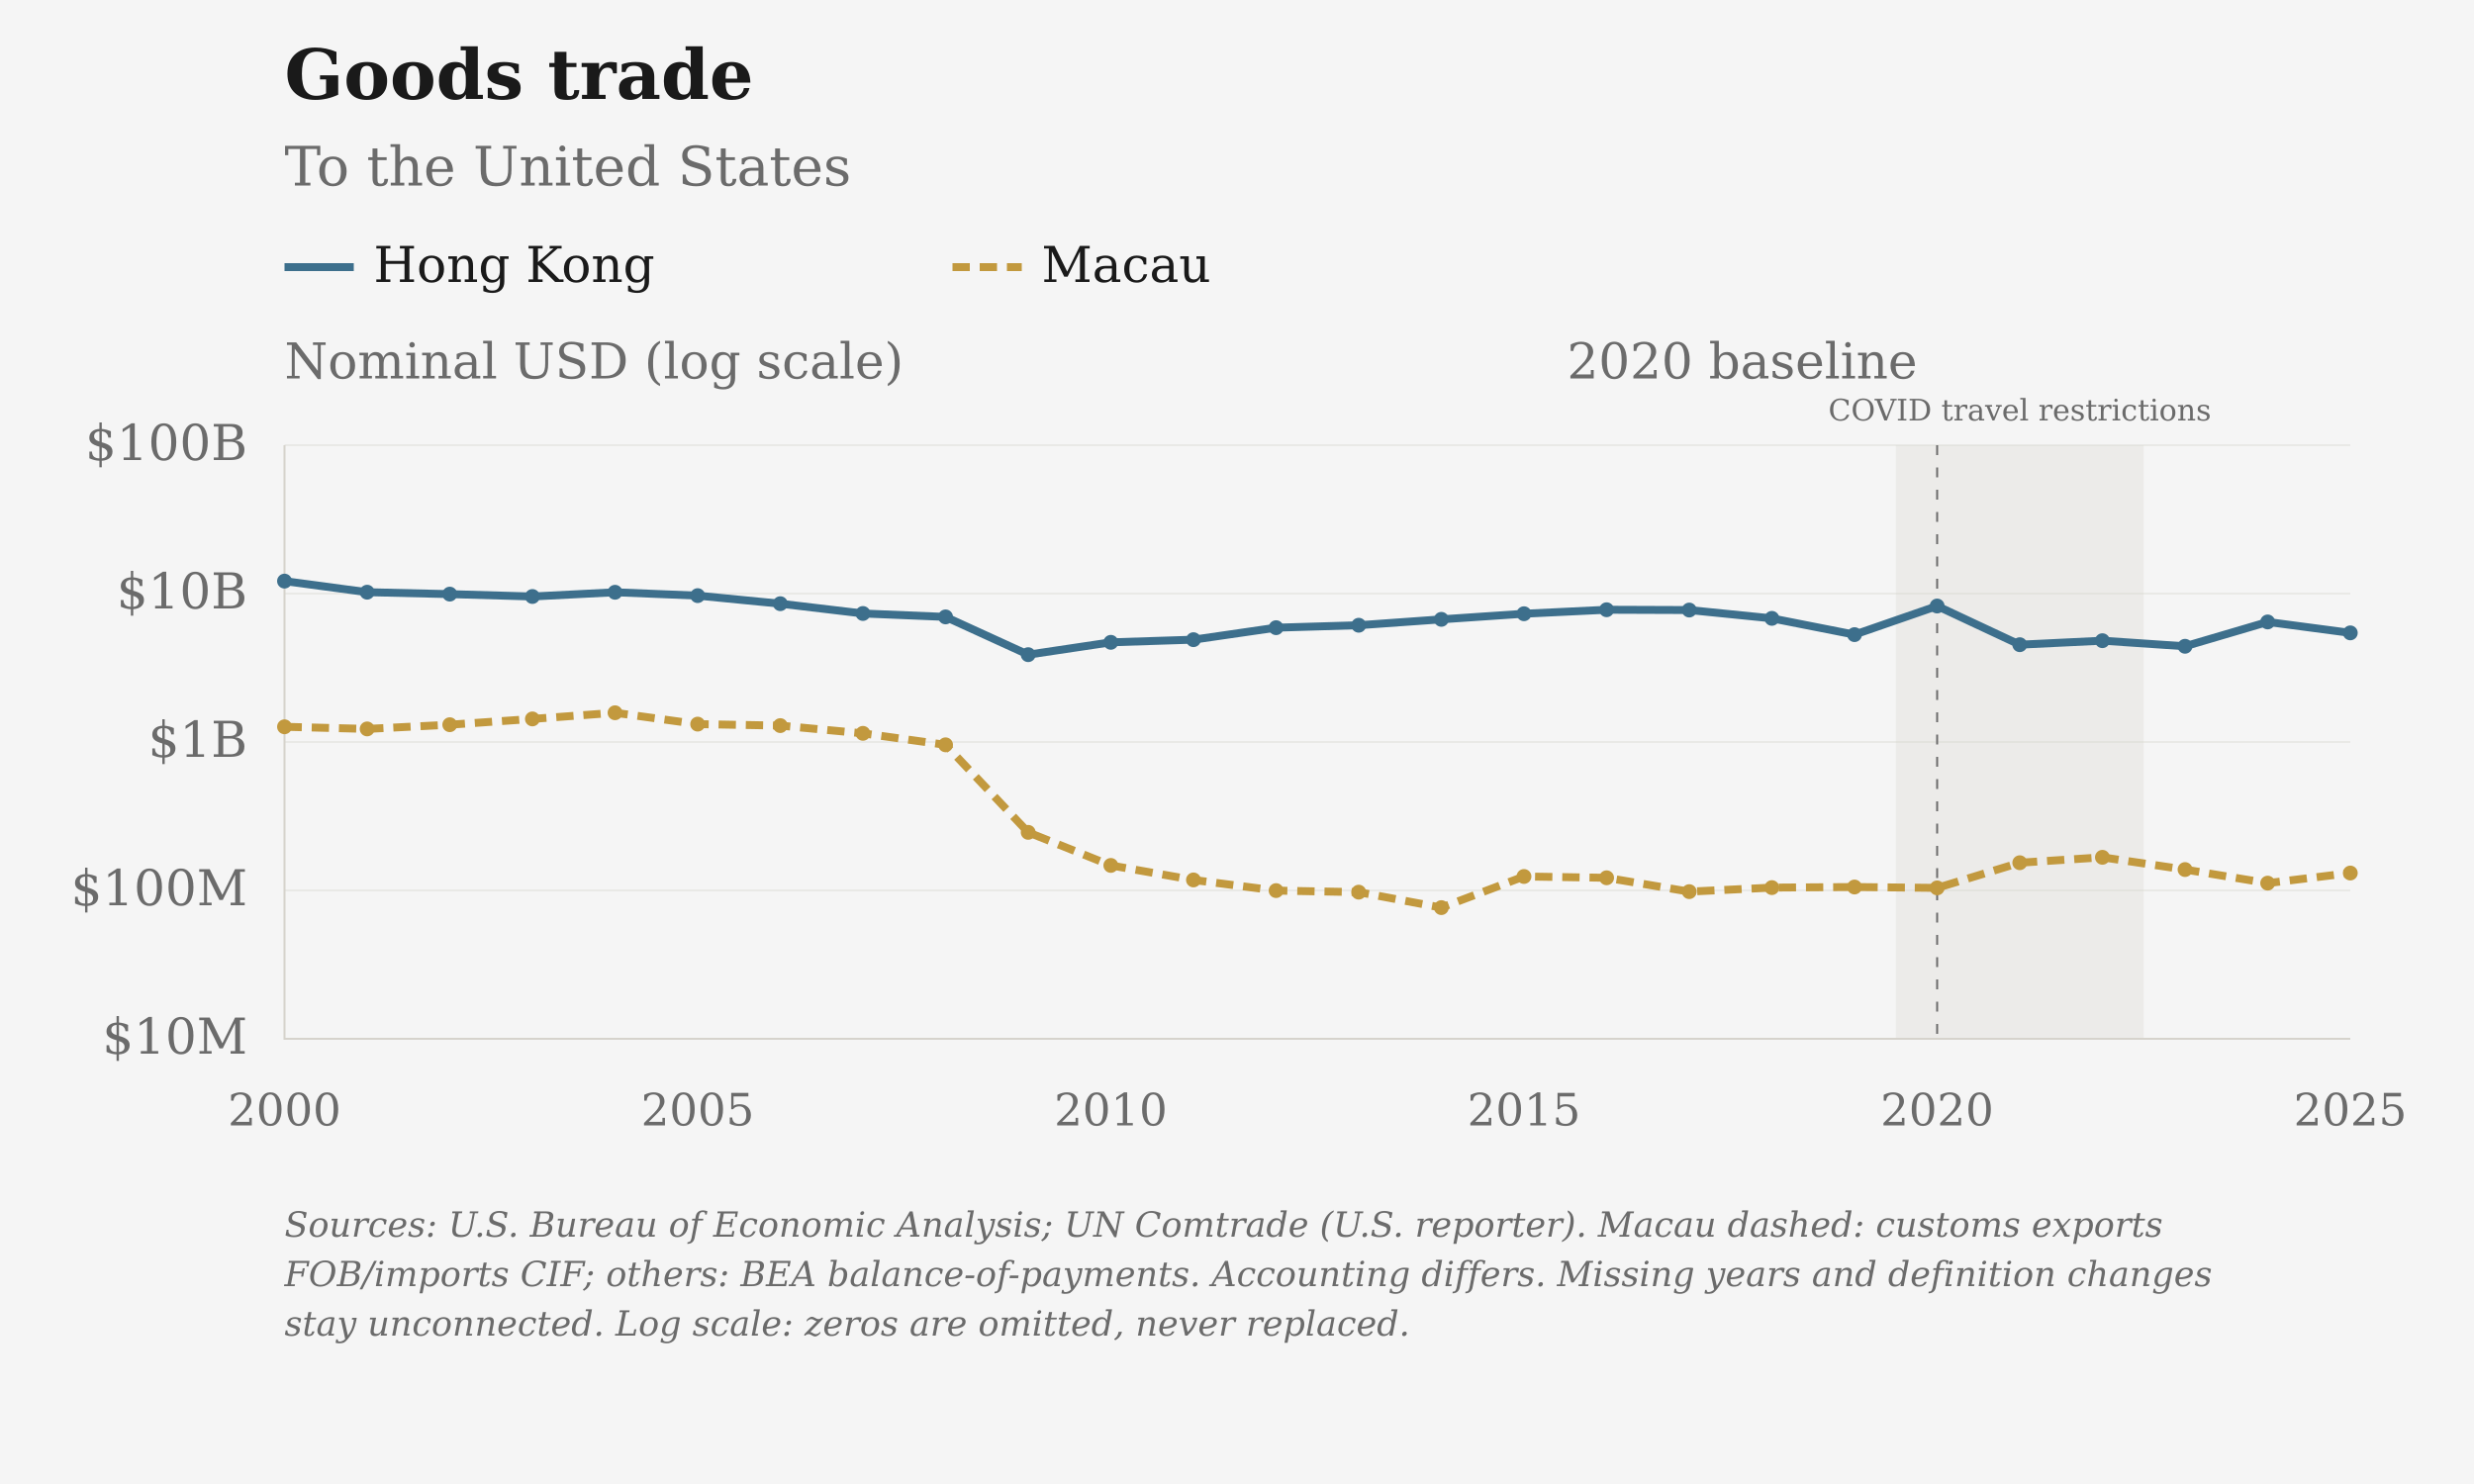
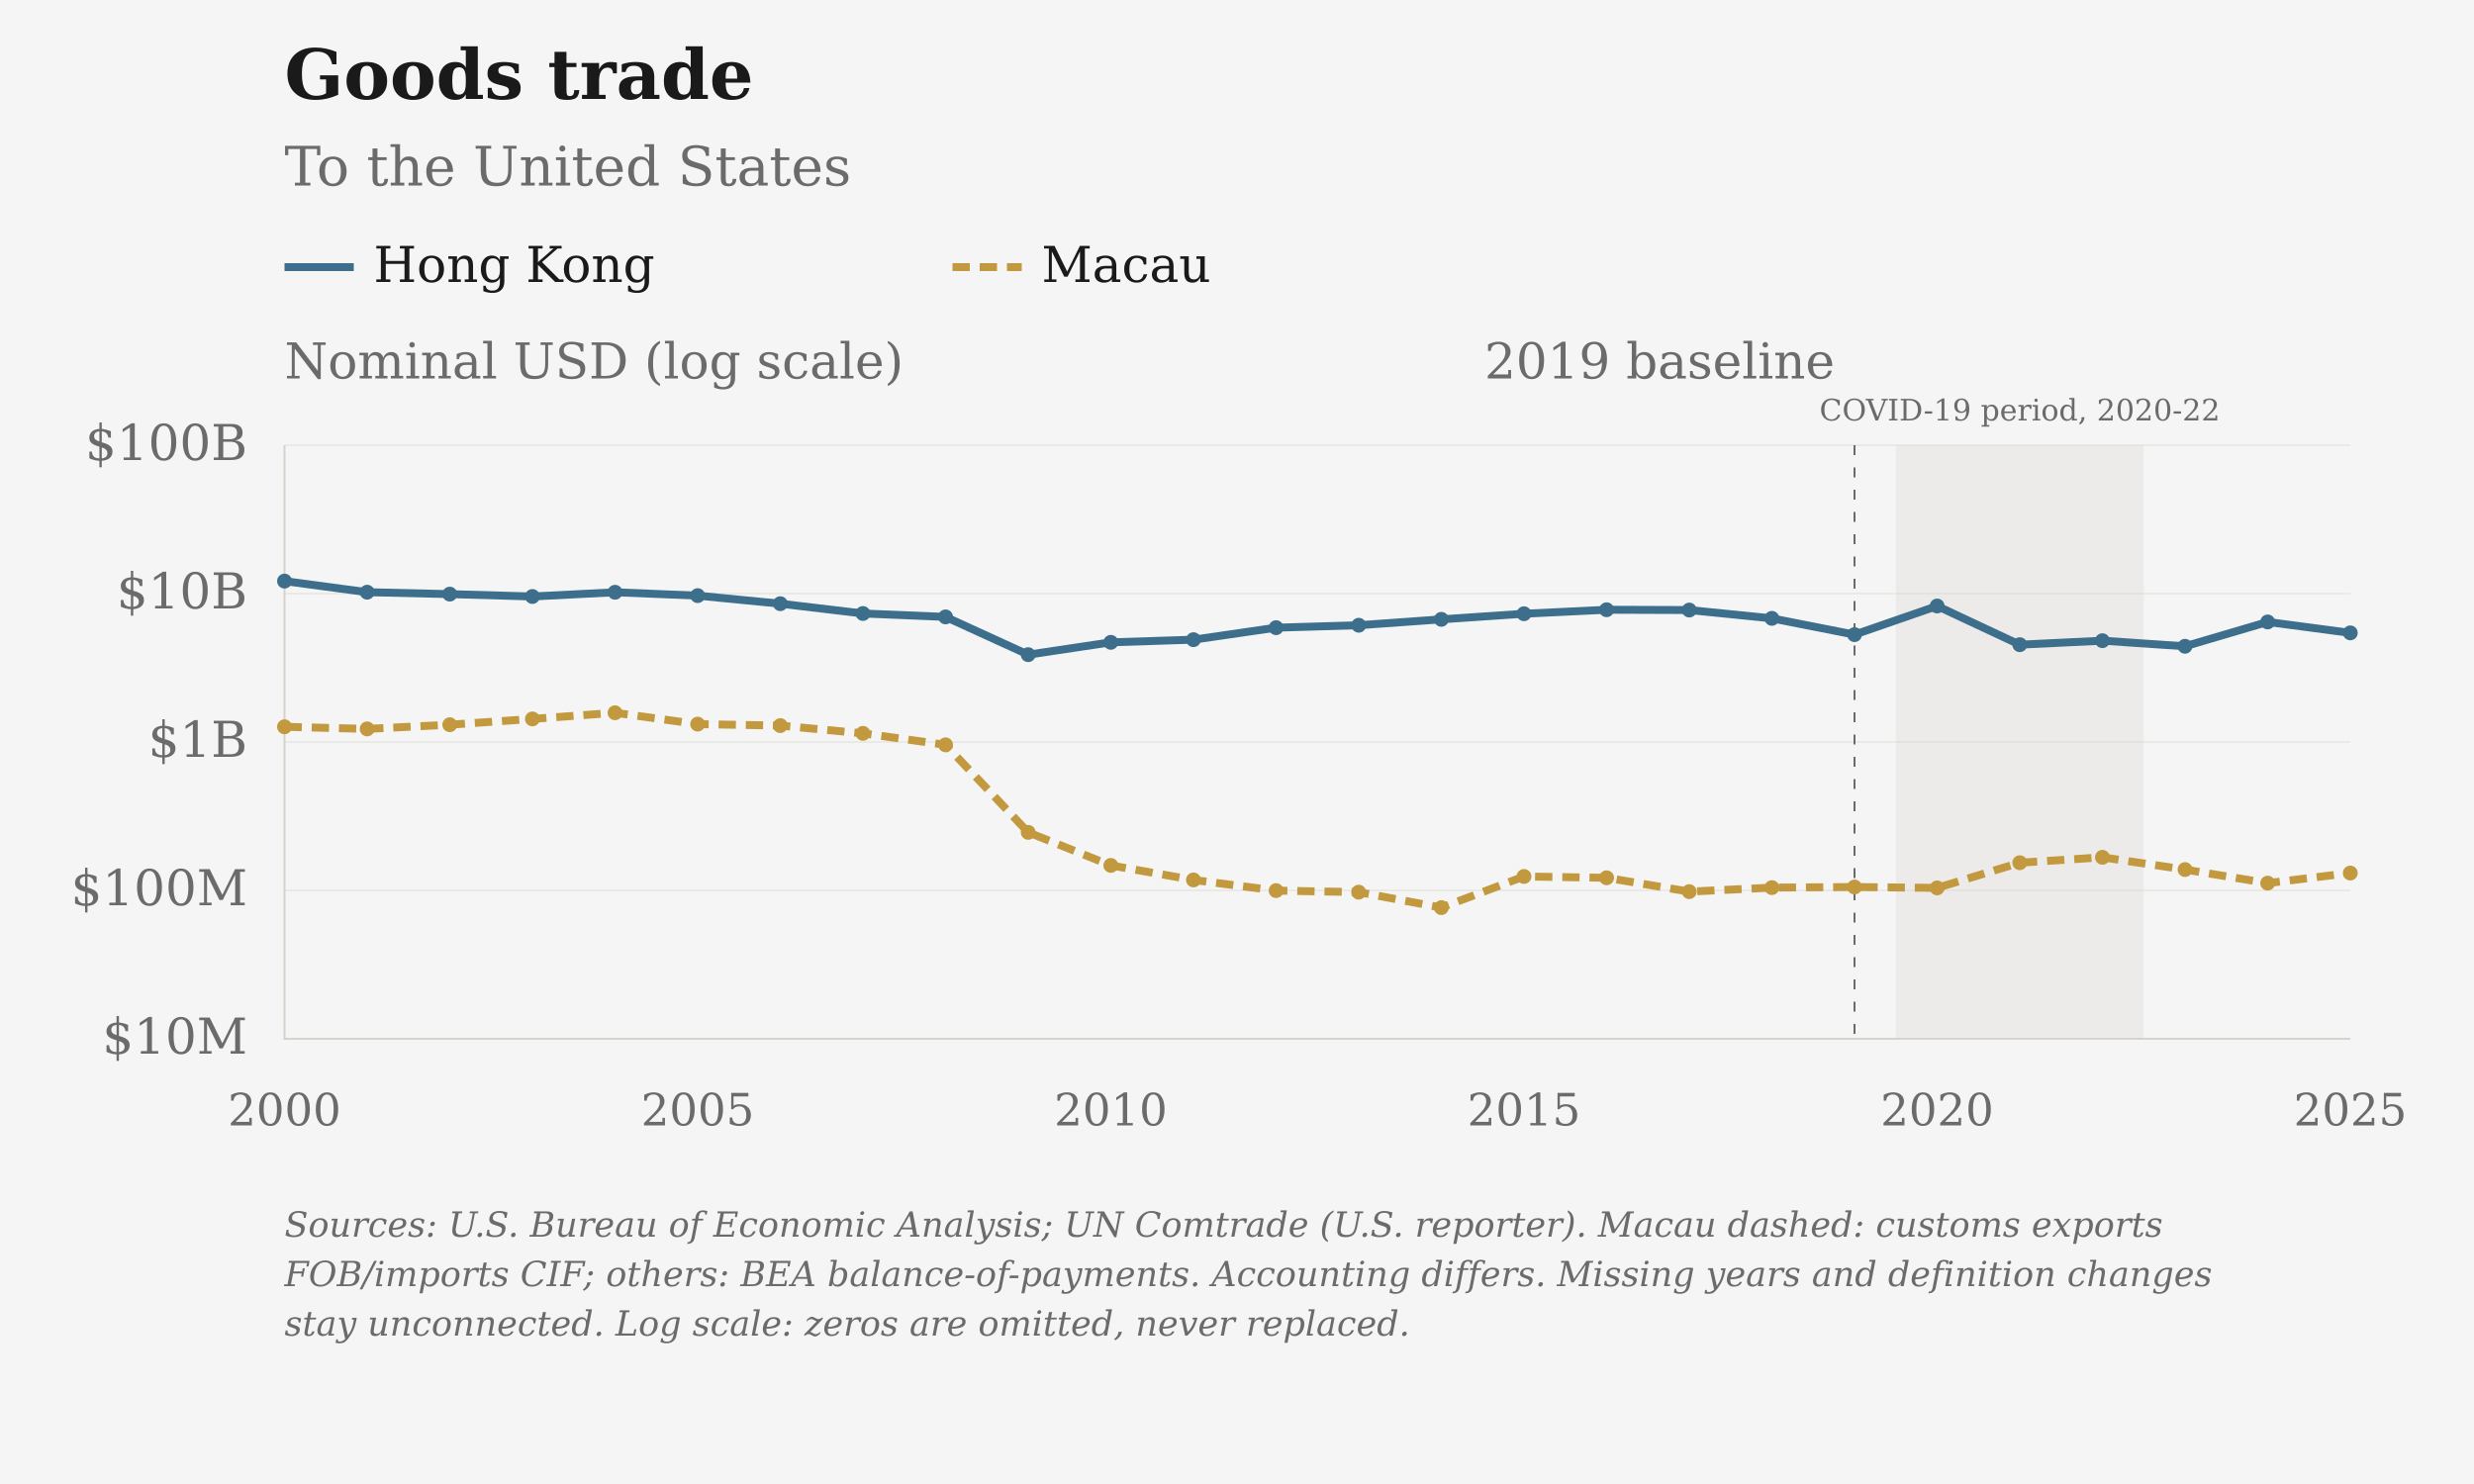
<svg xmlns="http://www.w3.org/2000/svg" viewBox="0 0 1000 600" role="img" aria-label="Goods trade: To the United States · Hong Kong and Macau" data-geographies="HKG MAC" data-first-year="2000" data-last-year="2025">
  <rect class="chart-background" width="1000" height="600" fill="#F5F5F5" />
  <g font-family="DejaVu Serif, Georgia, 'Times New Roman', serif" font-size="20" fill="#6B6B6B">
    <text x="115" y="40" font-size="28" font-weight="bold" fill="#1A1A1A">Goods trade</text>
    <text x="115" y="75" font-size="22">To the United States</text>
-     <rect class="covid-band" data-start-year="2020" data-end-year="2022" x="766.30" y="180" width="100.20" height="240" fill="#D6D3CC" fill-opacity=".3" pointer-events="none" />
-     <text class="covid-label" x="816.40" y="170" text-anchor="middle" font-size="12" fill="#6B6B6B">COVID travel restrictions</text>
+     <g class="covid-context" data-covid-measure="goods" pointer-events="none">
+       <rect class="covid-band" data-start-year="2020" data-end-year="2022" x="766.30" y="180" width="100.20" height="240" fill="#D6D3CC" fill-opacity=".3" pointer-events="none" />
+       <text class="covid-label" x="816.40" y="170" text-anchor="middle" font-size="12" fill="#6B6B6B">COVID-19 period, 2020-22</text>
+     </g>
    <path class="legend-swatch" data-geography="HKG" d="M115 108h28" stroke="#3D6F8C" stroke-width="3.2" />
    <text x="151" y="114" fill="#1A1A1A">Hong Kong</text>
    <path class="legend-swatch" data-geography="MAC" d="M385 108h28" stroke="#C2993E" stroke-width="3.2" stroke-dasharray="7 4" />
    <text x="421" y="114" fill="#1A1A1A">Macau</text>
    <text class="axis-unit" x="115" y="153">Nominal USD (log scale)</text>
    <path d="M115 420.00H950" stroke="#D6D3CC" stroke-opacity="0.6" stroke-width="0.5" />
    <text x="100" y="426.00" text-anchor="end">$10M</text>
    <path d="M115 360.00H950" stroke="#D6D3CC" stroke-opacity="0.6" stroke-width="0.5" />
    <text x="100" y="366.00" text-anchor="end">$100M</text>
    <path d="M115 300.00H950" stroke="#D6D3CC" stroke-opacity="0.6" stroke-width="0.5" />
    <text x="100" y="306.00" text-anchor="end">$1B</text>
    <path d="M115 240.00H950" stroke="#D6D3CC" stroke-opacity="0.6" stroke-width="0.5" />
    <text x="100" y="246.00" text-anchor="end">$10B</text>
    <path d="M115 180.00H950" stroke="#D6D3CC" stroke-opacity="0.6" stroke-width="0.5" />
    <text x="100" y="186.00" text-anchor="end">$100B</text>
    <text x="115.00" y="455" font-size="18" text-anchor="middle">2000</text>
    <text x="282.00" y="455" font-size="18" text-anchor="middle">2005</text>
    <text x="449.00" y="455" font-size="18" text-anchor="middle">2010</text>
    <text x="616.00" y="455" font-size="18" text-anchor="middle">2015</text>
    <text x="783.00" y="455" font-size="18" text-anchor="middle">2020</text>
    <text x="950.00" y="455" font-size="18" text-anchor="middle">2025</text>
    <path d="M115 180V420H950" stroke="#D6D3CC" stroke-width="0.8" fill="none" />
-     <path d="M783.00 180V420" stroke="#6B6B6B" stroke-width="0.8" stroke-dasharray="4 5" />
-     <text x="775.00" y="153" text-anchor="end">2020 baseline</text>
+     <path d="M749.60 180V420" stroke="#6B6B6B" stroke-width="0.8" stroke-dasharray="4 5" />
+     <text x="741.60" y="153" text-anchor="end">2019 baseline</text>
    <path class="data-line" data-geography="HKG" data-series-id="bea:HKG:USA:goods" d="M115.00,234.95 L148.40,239.43 L181.80,240.21 L215.20,241.17 L248.60,239.46 L282.00,240.82 L315.40,244.08 L348.80,248.04 L382.20,249.42 L415.60,264.69 L449.00,259.70 L482.40,258.63 L515.80,253.78 L549.20,252.79 L582.60,250.41 L616.00,248.14 L649.40,246.53 L682.80,246.65 L716.20,250.01 L749.60,256.59 L783.00,245.02 L816.40,260.66 L849.80,259.04 L883.20,261.30 L916.60,251.46 L950.00,255.88" fill="none" stroke="#3D6F8C" stroke-width="3.2" stroke-linejoin="round" />
    <circle data-geography="HKG" data-series-id="bea:HKG:USA:goods" data-year="2000" data-value="12137000000" data-period="2000" data-status="observed" cx="115.00" cy="234.95" r="3" fill="#3D6F8C" />
    <circle data-geography="HKG" data-series-id="bea:HKG:USA:goods" data-year="2001" data-value="10221000000" data-period="2001" data-status="observed" cx="148.40" cy="239.43" r="3" fill="#3D6F8C" />
    <circle data-geography="HKG" data-series-id="bea:HKG:USA:goods" data-year="2002" data-value="9919000000" data-period="2002" data-status="observed" cx="181.80" cy="240.21" r="3" fill="#3D6F8C" />
    <circle data-geography="HKG" data-series-id="bea:HKG:USA:goods" data-year="2003" data-value="9560000000" data-period="2003" data-status="observed" cx="215.20" cy="241.17" r="3" fill="#3D6F8C" />
    <circle data-geography="HKG" data-series-id="bea:HKG:USA:goods" data-year="2004" data-value="10211000000" data-period="2004" data-status="observed" cx="248.60" cy="239.46" r="3" fill="#3D6F8C" />
    <circle data-geography="HKG" data-series-id="bea:HKG:USA:goods" data-year="2005" data-value="9692000000" data-period="2005" data-status="observed" cx="282.00" cy="240.82" r="3" fill="#3D6F8C" />
    <circle data-geography="HKG" data-series-id="bea:HKG:USA:goods" data-year="2006" data-value="8552000000" data-period="2006" data-status="observed" cx="315.40" cy="244.08" r="3" fill="#3D6F8C" />
    <circle data-geography="HKG" data-series-id="bea:HKG:USA:goods" data-year="2007" data-value="7345000000" data-period="2007" data-status="observed" cx="348.80" cy="248.04" r="3" fill="#3D6F8C" />
    <circle data-geography="HKG" data-series-id="bea:HKG:USA:goods" data-year="2008" data-value="6965000000" data-period="2008" data-status="observed" cx="382.20" cy="249.42" r="3" fill="#3D6F8C" />
    <circle data-geography="HKG" data-series-id="bea:HKG:USA:goods" data-year="2009" data-value="3877000000" data-period="2009" data-status="observed" cx="415.60" cy="264.69" r="3" fill="#3D6F8C" />
    <circle data-geography="HKG" data-series-id="bea:HKG:USA:goods" data-year="2010" data-value="4696000000" data-period="2010" data-status="observed" cx="449.00" cy="259.70" r="3" fill="#3D6F8C" />
    <circle data-geography="HKG" data-series-id="bea:HKG:USA:goods" data-year="2011" data-value="4892000000" data-period="2011" data-status="observed" cx="482.40" cy="258.63" r="3" fill="#3D6F8C" />
    <circle data-geography="HKG" data-series-id="bea:HKG:USA:goods" data-year="2012" data-value="5894000000" data-period="2012" data-status="observed" cx="515.80" cy="253.78" r="3" fill="#3D6F8C" />
    <circle data-geography="HKG" data-series-id="bea:HKG:USA:goods" data-year="2013" data-value="6120000000" data-period="2013" data-status="observed" cx="549.20" cy="252.79" r="3" fill="#3D6F8C" />
    <circle data-geography="HKG" data-series-id="bea:HKG:USA:goods" data-year="2014" data-value="6707000000" data-period="2014" data-status="observed" cx="582.60" cy="250.41" r="3" fill="#3D6F8C" />
    <circle data-geography="HKG" data-series-id="bea:HKG:USA:goods" data-year="2015" data-value="7318000000" data-period="2015" data-status="observed" cx="616.00" cy="248.14" r="3" fill="#3D6F8C" />
    <circle data-geography="HKG" data-series-id="bea:HKG:USA:goods" data-year="2016" data-value="7783000000" data-period="2016" data-status="observed" cx="649.40" cy="246.53" r="3" fill="#3D6F8C" />
    <circle data-geography="HKG" data-series-id="bea:HKG:USA:goods" data-year="2017" data-value="7749000000" data-period="2017" data-status="observed" cx="682.80" cy="246.65" r="3" fill="#3D6F8C" />
    <circle data-geography="HKG" data-series-id="bea:HKG:USA:goods" data-year="2018" data-value="6809000000" data-period="2018" data-status="observed" cx="716.20" cy="250.01" r="3" fill="#3D6F8C" />
    <circle data-geography="HKG" data-series-id="bea:HKG:USA:goods" data-year="2019" data-value="5291000000" data-period="2019" data-status="observed" cx="749.60" cy="256.59" r="3" fill="#3D6F8C" />
    <circle data-geography="HKG" data-series-id="bea:HKG:USA:goods" data-year="2020" data-value="8249000000" data-period="2020" data-status="observed" cx="783.00" cy="245.02" r="3" fill="#3D6F8C" />
    <circle data-geography="HKG" data-series-id="bea:HKG:USA:goods" data-year="2021" data-value="4526000000" data-period="2021" data-status="observed" cx="816.40" cy="260.66" r="3" fill="#3D6F8C" />
    <circle data-geography="HKG" data-series-id="bea:HKG:USA:goods" data-year="2022" data-value="4816000000" data-period="2022" data-status="observed" cx="849.80" cy="259.04" r="3" fill="#3D6F8C" />
    <circle data-geography="HKG" data-series-id="bea:HKG:USA:goods" data-year="2023" data-value="4416000000" data-period="2023" data-status="observed" cx="883.20" cy="261.30" r="3" fill="#3D6F8C" />
    <circle data-geography="HKG" data-series-id="bea:HKG:USA:goods" data-year="2024" data-value="6442000000" data-period="2024" data-status="observed" cx="916.60" cy="251.46" r="3" fill="#3D6F8C" />
    <circle data-geography="HKG" data-series-id="bea:HKG:USA:goods" data-year="2025" data-value="5436000000" data-period="2025" data-status="observed" cx="950.00" cy="255.88" r="3" fill="#3D6F8C" />
    <path class="data-line" data-geography="MAC" data-series-id="comtrade:MAC:USA:goods" d="M115.00,293.85 L148.40,294.71 L181.80,293.01 L215.20,290.67 L248.60,288.18 L282.00,292.77 L315.40,293.37 L348.80,296.50 L382.20,301.14 L415.60,336.53 L449.00,349.90 L482.40,355.77 L515.80,360.08 L549.20,360.71 L582.60,366.96 L616.00,354.37 L649.40,354.90 L682.80,360.50 L716.20,358.87 L749.60,358.63 L783.00,358.99 L816.40,348.81 L849.80,346.62 L883.20,351.57 L916.60,357.06 L950.00,352.98" fill="none" stroke="#C2993E" stroke-width="3.2" stroke-linejoin="round" stroke-dasharray="7 4" />
    <circle data-geography="MAC" data-series-id="comtrade:MAC:USA:goods" data-year="2000" data-value="1266316849.0" data-period="2000" data-status="observed" cx="115.00" cy="293.85" r="3" fill="#C2993E" />
    <circle data-geography="MAC" data-series-id="comtrade:MAC:USA:goods" data-year="2001" data-value="1225130166.0" data-period="2001" data-status="observed" cx="148.40" cy="294.71" r="3" fill="#C2993E" />
    <circle data-geography="MAC" data-series-id="comtrade:MAC:USA:goods" data-year="2002" data-value="1307529055.0" data-period="2002" data-status="observed" cx="181.80" cy="293.01" r="3" fill="#C2993E" />
    <circle data-geography="MAC" data-series-id="comtrade:MAC:USA:goods" data-year="2003" data-value="1430304184.0" data-period="2003" data-status="observed" cx="215.20" cy="290.67" r="3" fill="#C2993E" />
    <circle data-geography="MAC" data-series-id="comtrade:MAC:USA:goods" data-year="2004" data-value="1573881187.0" data-period="2004" data-status="observed" cx="248.60" cy="288.18" r="3" fill="#C2993E" />
    <circle data-geography="MAC" data-series-id="comtrade:MAC:USA:goods" data-year="2005" data-value="1319918382.0" data-period="2005" data-status="observed" cx="282.00" cy="292.77" r="3" fill="#C2993E" />
    <circle data-geography="MAC" data-series-id="comtrade:MAC:USA:goods" data-year="2006" data-value="1289591693.0" data-period="2006" data-status="observed" cx="315.40" cy="293.37" r="3" fill="#C2993E" />
    <circle data-geography="MAC" data-series-id="comtrade:MAC:USA:goods" data-year="2007" data-value="1143643499.0" data-period="2007" data-status="observed" cx="348.80" cy="296.50" r="3" fill="#C2993E" />
    <circle data-geography="MAC" data-series-id="comtrade:MAC:USA:goods" data-year="2008" data-value="957208918.0" data-period="2008" data-status="observed" cx="382.20" cy="301.14" r="3" fill="#C2993E" />
    <circle data-geography="MAC" data-series-id="comtrade:MAC:USA:goods" data-year="2009" data-value="246097383.0" data-period="2009" data-status="observed" cx="415.60" cy="336.53" r="3" fill="#C2993E" />
    <circle data-geography="MAC" data-series-id="comtrade:MAC:USA:goods" data-year="2010" data-value="147328594.0" data-period="2010" data-status="observed" cx="449.00" cy="349.90" r="3" fill="#C2993E" />
    <circle data-geography="MAC" data-series-id="comtrade:MAC:USA:goods" data-year="2011" data-value="117636811.0" data-period="2011" data-status="observed" cx="482.40" cy="355.77" r="3" fill="#C2993E" />
    <circle data-geography="MAC" data-series-id="comtrade:MAC:USA:goods" data-year="2012" data-value="99701456.0" data-period="2012" data-status="observed" cx="515.80" cy="360.08" r="3" fill="#C2993E" />
    <circle data-geography="MAC" data-series-id="comtrade:MAC:USA:goods" data-year="2013" data-value="97317236.0" data-period="2013" data-status="observed" cx="549.20" cy="360.71" r="3" fill="#C2993E" />
    <circle data-geography="MAC" data-series-id="comtrade:MAC:USA:goods" data-year="2014" data-value="76569008.0" data-period="2014" data-status="observed" cx="582.60" cy="366.96" r="3" fill="#C2993E" />
    <circle data-geography="MAC" data-series-id="comtrade:MAC:USA:goods" data-year="2015" data-value="124123841.0" data-period="2015" data-status="observed" cx="616.00" cy="354.37" r="3" fill="#C2993E" />
    <circle data-geography="MAC" data-series-id="comtrade:MAC:USA:goods" data-year="2016" data-value="121638905.0" data-period="2016" data-status="observed" cx="649.40" cy="354.90" r="3" fill="#C2993E" />
    <circle data-geography="MAC" data-series-id="comtrade:MAC:USA:goods" data-year="2017" data-value="98094903.0" data-period="2017" data-status="observed" cx="682.80" cy="360.50" r="3" fill="#C2993E" />
    <circle data-geography="MAC" data-series-id="comtrade:MAC:USA:goods" data-year="2018" data-value="104450691.0" data-period="2018" data-status="observed" cx="716.20" cy="358.87" r="3" fill="#C2993E" />
    <circle data-geography="MAC" data-series-id="comtrade:MAC:USA:goods" data-year="2019" data-value="105407444.0" data-period="2019" data-status="observed" cx="749.60" cy="358.63" r="3" fill="#C2993E" />
    <circle data-geography="MAC" data-series-id="comtrade:MAC:USA:goods" data-year="2020" data-value="103941211.0" data-period="2020" data-status="observed" cx="783.00" cy="358.99" r="3" fill="#C2993E" />
    <circle data-geography="MAC" data-series-id="comtrade:MAC:USA:goods" data-year="2021" data-value="153665898.0" data-period="2021" data-status="observed" cx="816.40" cy="348.81" r="3" fill="#C2993E" />
    <circle data-geography="MAC" data-series-id="comtrade:MAC:USA:goods" data-year="2022" data-value="167119363.0" data-period="2022" data-status="observed" cx="849.80" cy="346.62" r="3" fill="#C2993E" />
    <circle data-geography="MAC" data-series-id="comtrade:MAC:USA:goods" data-year="2023" data-value="138194264.0" data-period="2023" data-status="observed" cx="883.20" cy="351.57" r="3" fill="#C2993E" />
    <circle data-geography="MAC" data-series-id="comtrade:MAC:USA:goods" data-year="2024" data-value="111944056.0" data-period="2024" data-status="observed" cx="916.60" cy="357.06" r="3" fill="#C2993E" />
    <circle data-geography="MAC" data-series-id="comtrade:MAC:USA:goods" data-year="2025" data-value="130894803.0" data-period="2025" data-status="observed" cx="950.00" cy="352.98" r="3" fill="#C2993E" />
    <text class="figure-source" x="115" y="500" font-size="14" font-style="italic">Sources: U.S. Bureau of Economic Analysis; UN Comtrade (U.S. reporter). Macau dashed: customs exports</text>
    <text class="figure-source" x="115" y="520" font-size="14" font-style="italic">FOB/imports CIF; others: BEA balance-of-payments. Accounting differs. Missing years and definition changes</text>
    <text class="figure-source" x="115" y="540" font-size="14" font-style="italic">stay unconnected. Log scale: zeros are omitted, never replaced.</text>
  </g>
</svg>
